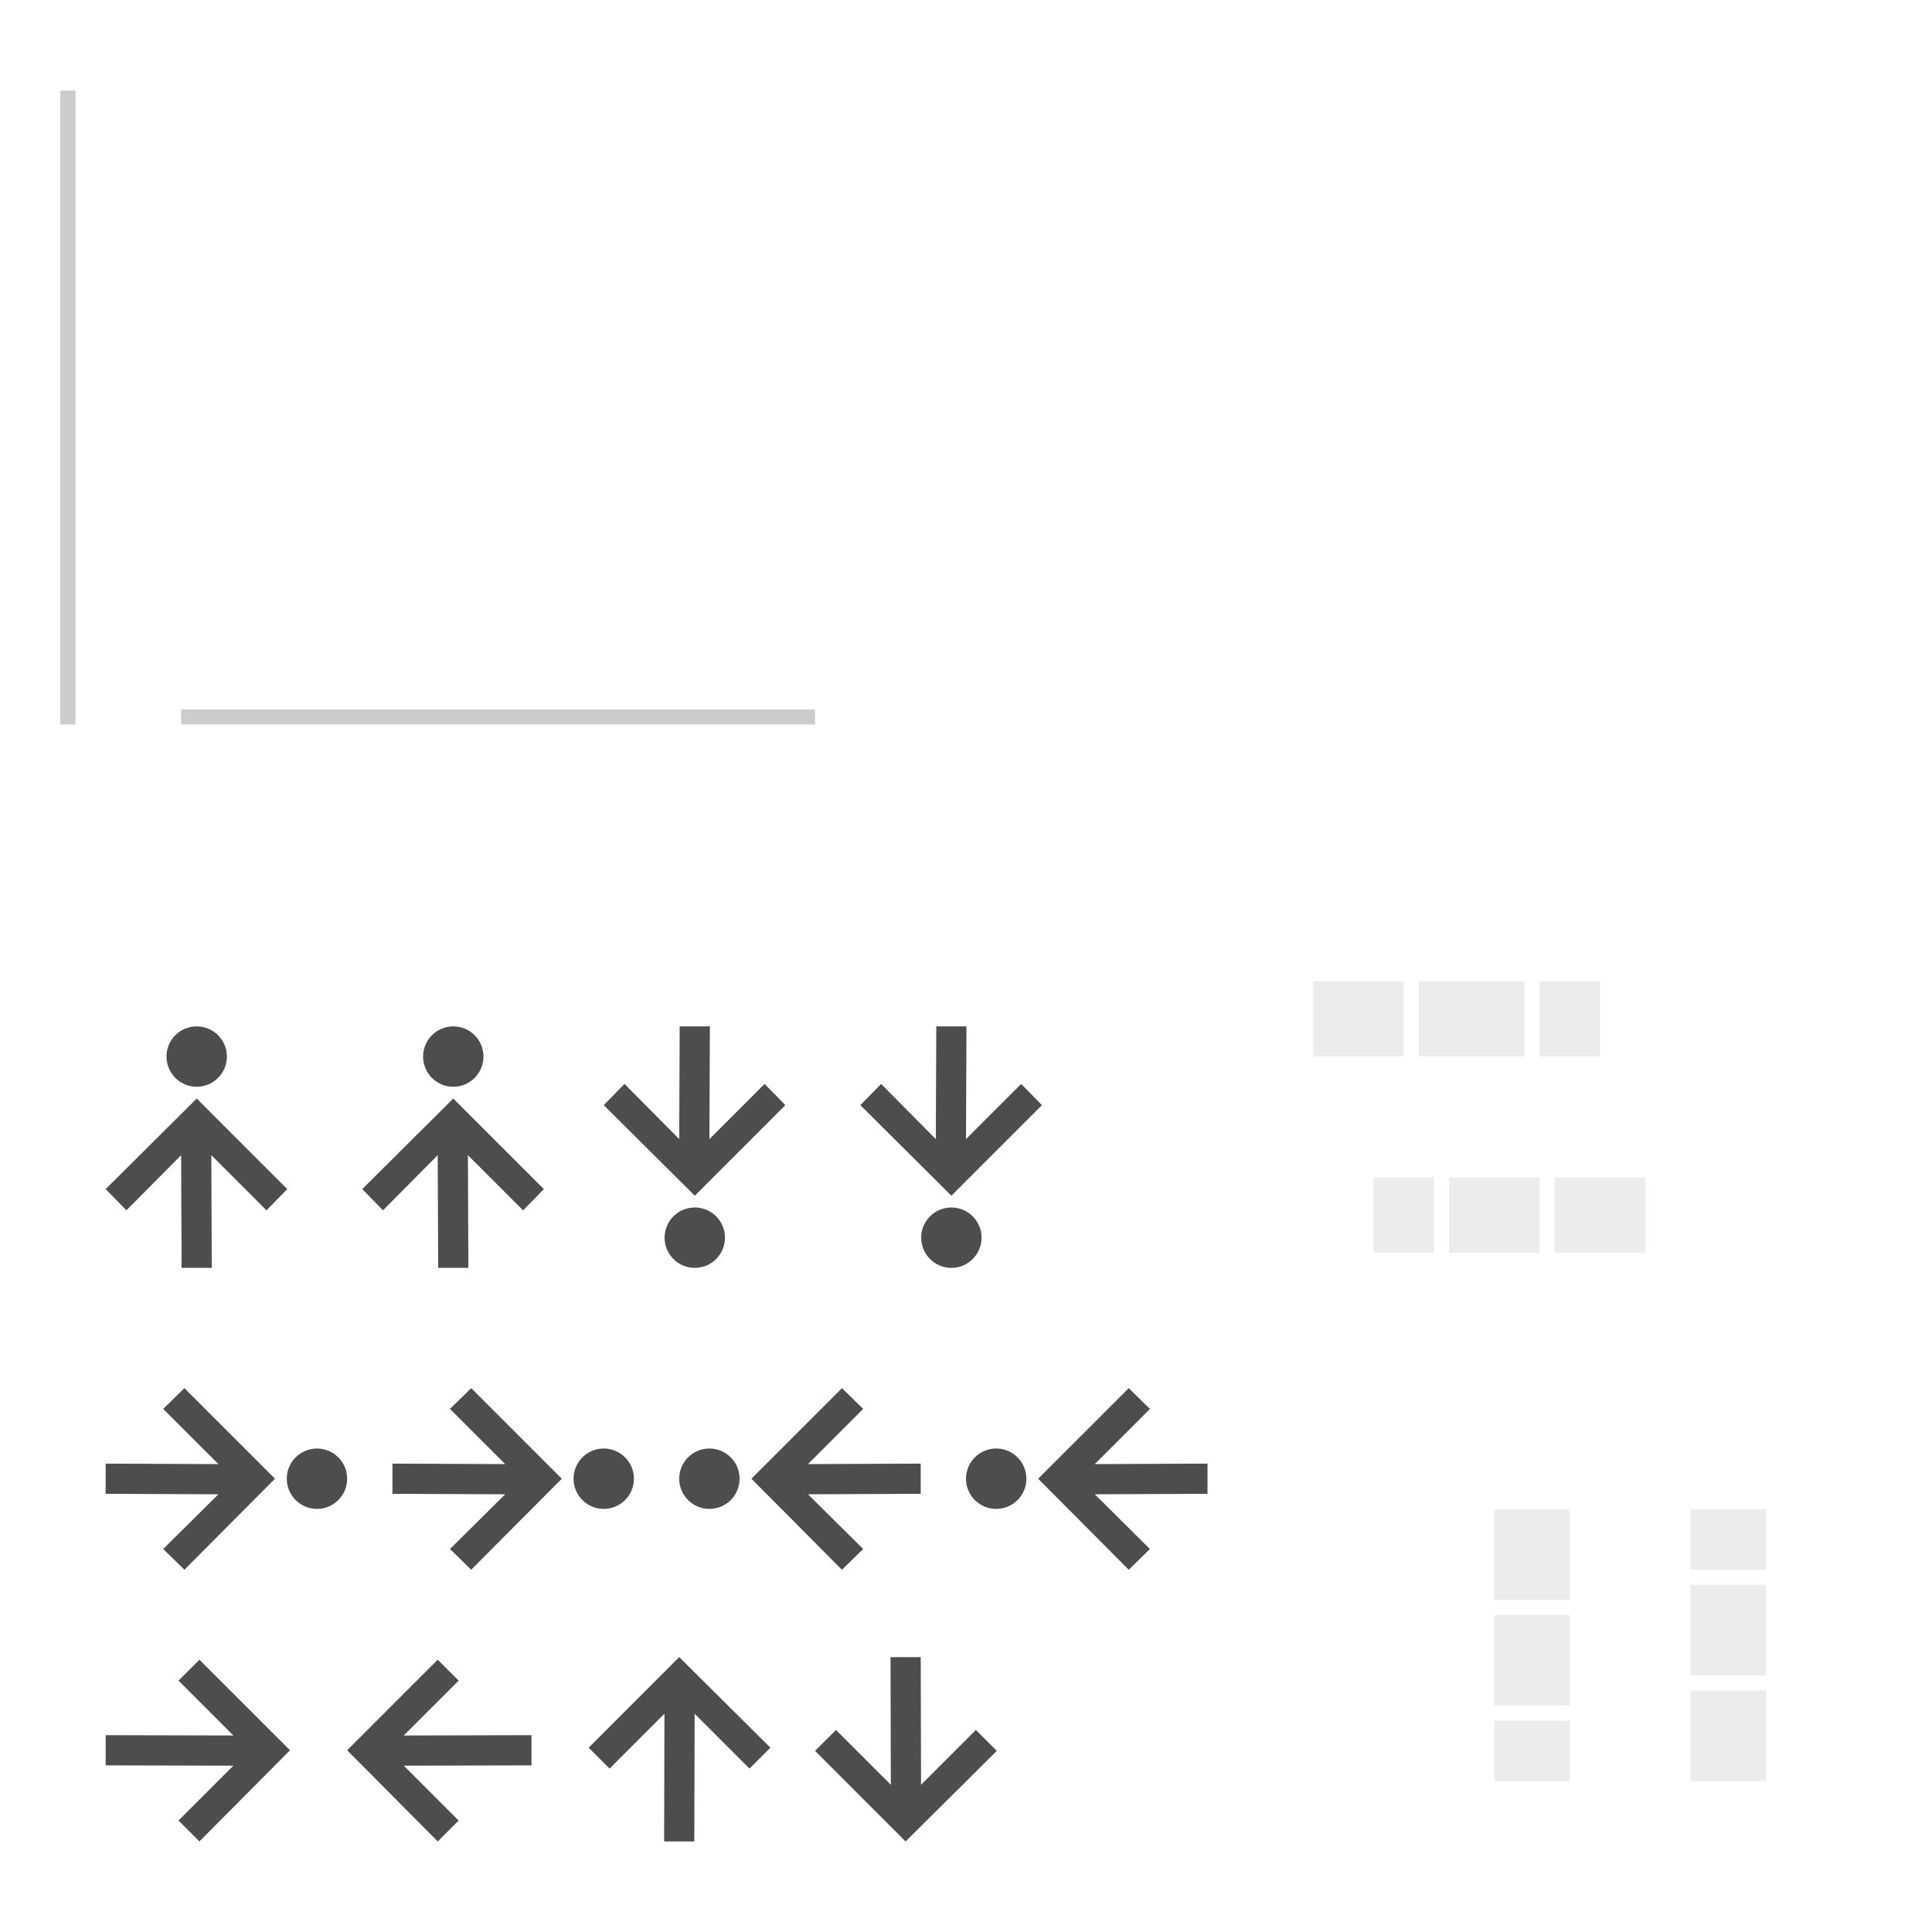
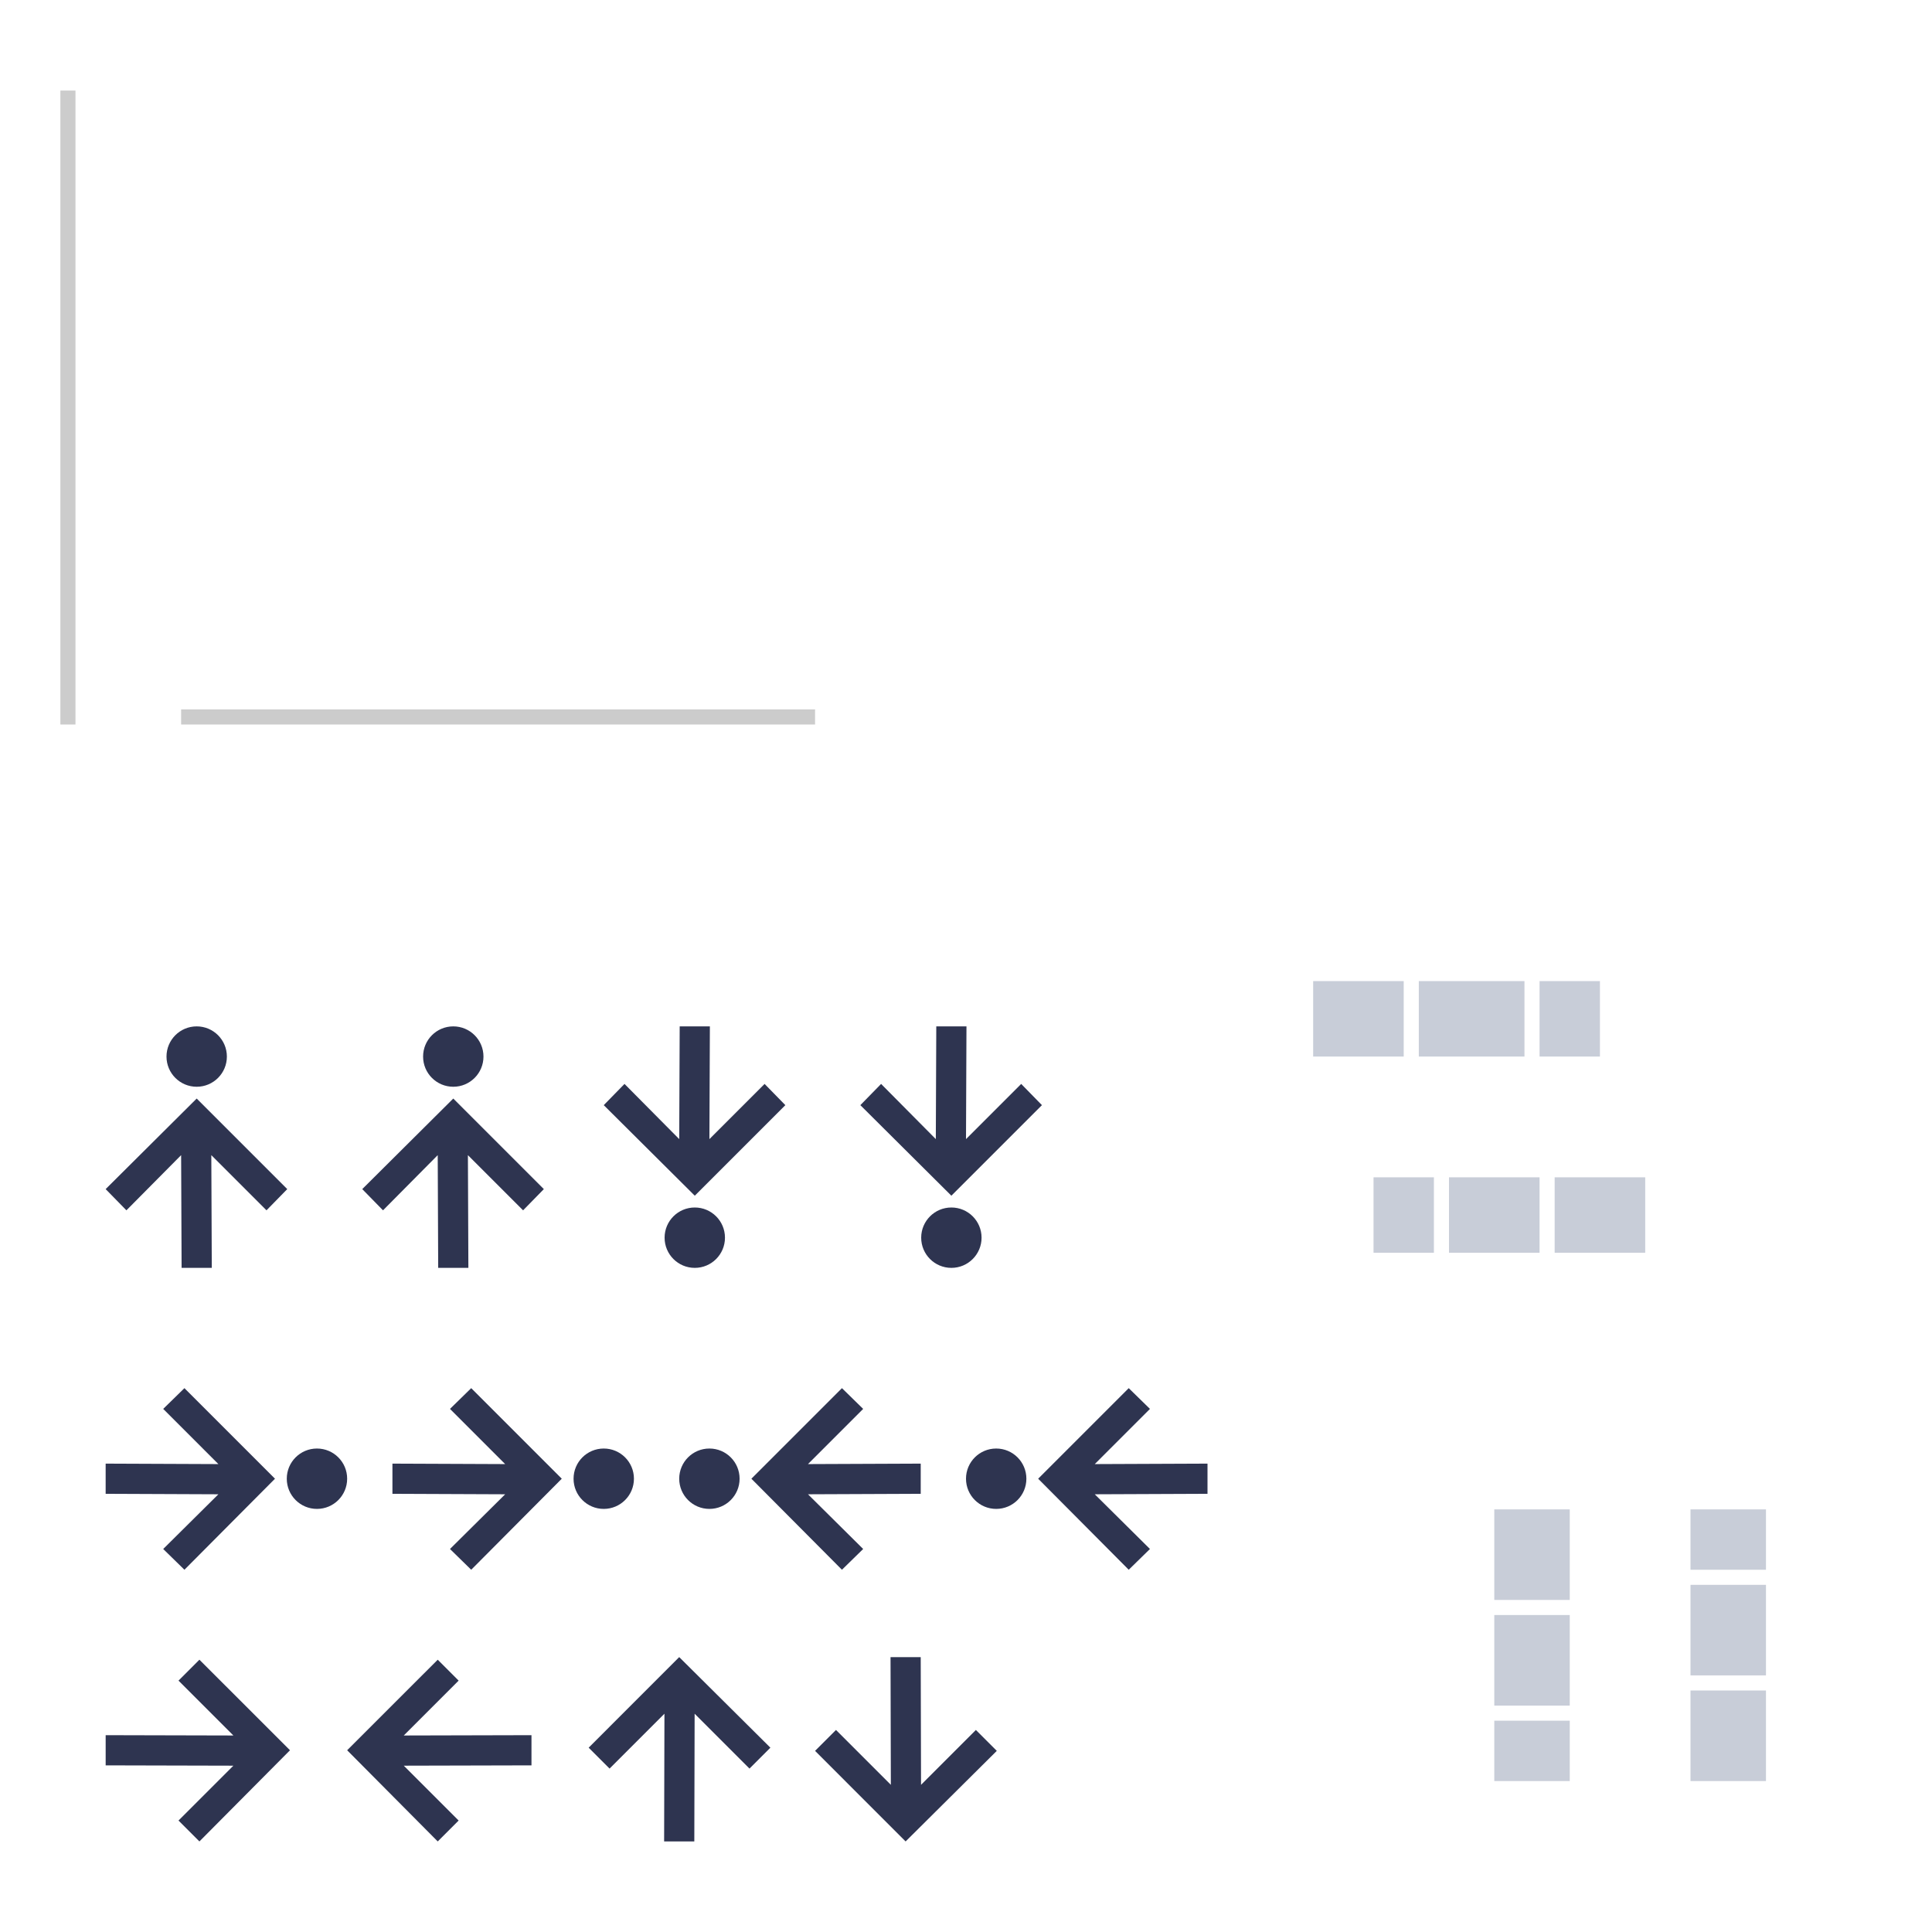
<svg xmlns="http://www.w3.org/2000/svg" xmlns:xlink="http://www.w3.org/1999/xlink" width="128" height="128" version="1" id="svg132">
  <defs id="defs19">
    <linearGradient id="linearGradient4303">
      <stop style="stop-color:#00626d" offset="0" id="stop2" />
      <stop style="stop-color:#4285f4" offset="1" id="stop4" />
    </linearGradient>
    <linearGradient id="linearGradient4291">
      <stop style="stop-color:#007584" offset="0" id="stop7" />
      <stop style="stop-color:#4285f4" offset="1" id="stop9" />
    </linearGradient>
    <linearGradient id="linearGradient4297" x1="266" x2="266" y1="108" y2="112" gradientUnits="userSpaceOnUse" xlink:href="#linearGradient4291" />
    <linearGradient id="linearGradient4301" x1="115" x2="115" y1="103" y2="107" gradientUnits="userSpaceOnUse" xlink:href="#linearGradient4303" />
    <linearGradient id="linearGradient4315" x1="266" x2="266" y1="121" y2="118" gradientUnits="userSpaceOnUse" xlink:href="#linearGradient4291" />
    <linearGradient id="linearGradient4317" x1="101" x2="101" y1="118" y2="114" gradientUnits="userSpaceOnUse" xlink:href="#linearGradient4303" />
    <linearGradient id="linearGradient4325" x1="268" x2="268" y1="112" y2="108" gradientUnits="userSpaceOnUse" xlink:href="#linearGradient4303" />
    <linearGradient id="linearGradient4333" x1="91" x2="95" y1="80.5" y2="80.5" gradientUnits="userSpaceOnUse" xlink:href="#linearGradient4303" />
    <linearGradient id="linearGradient4341" x1="106" x2="102" y1="67" y2="67" gradientUnits="userSpaceOnUse" xlink:href="#linearGradient4303" />
  </defs>
  <rect id="hint-stretch-borders" style="opacity:0.65;fill:#023812" width="5.221" height="5.403" x="-10" y="0" />
  <g id="north-center" transform="matrix(1,0,0,1.2,-152,-29.4)" style="stroke-width:0.913">
-     <path style="fill:#ececec;stroke-width:0.913" d="m 264,112 v 5 h 5 v -5 z" id="path22" />
+     <path style="fill:#c8cdd8;stroke-width:0.913" d="m 264,112 v 5 h 5 v -5 z" id="path22" />
  </g>
  <g id="north-top" style="fill:url(#linearGradient4297)" transform="translate(-152,-8)">
-     <path style="fill:#ececec" transform="translate(152,5)" d="m 112,103 v 1 1 2 h 5 v -2 -1 -1 z" id="path25" />
+     <path style="fill:#c8cdd8" transform="translate(152,5)" d="m 112,103 v 1 1 2 h 5 v -2 -1 -1 z" id="path25" />
  </g>
  <g id="north-bottom" transform="matrix(1,0,0,1.5,-152,-63.5)" style="stroke-width:0.816">
-     <path style="fill:#ececec;stroke-width:0.816" transform="translate(152,3)" d="m 112,114 v 3 1 h 5 v -1 -3 z" id="path28" />
+     <path style="fill:#c8cdd8;stroke-width:0.816" transform="translate(152,3)" d="m 112,114 v 3 1 h 5 v -1 -3 z" id="path28" />
  </g>
  <g id="south-center" transform="matrix(1,0,0,1.2,-165,-27.4)" style="stroke-width:0.913">
-     <path style="fill:#ececec;stroke-width:0.913" d="m 264,112 v 5 h 5 v -5 z" id="path31" />
+     <path style="fill:#c8cdd8;stroke-width:0.913" d="m 264,112 v 5 h 5 v -5 z" id="path31" />
  </g>
  <g id="south-top" transform="matrix(1,0,0,1.5,-165,-62)" style="stroke-width:0.816">
-     <path style="fill:#ececec;stroke-width:0.816" transform="translate(165,5)" d="m 99,103 v 1 1 2 h 5 v -2 -1 -1 z" id="path34" />
+     <path style="fill:#c8cdd8;stroke-width:0.816" transform="translate(165,5)" d="m 99,103 v 1 1 2 h 5 v -2 -1 -1 z" id="path34" />
  </g>
  <g id="south-bottom" style="fill:url(#linearGradient4315)" transform="translate(-165,-3)">
-     <path style="fill:#ececec" transform="translate(165,3)" d="m 99,114 0,3 0,1 5,0 0,-1 0,-3 -5,0 z" id="path37" />
+     <path style="fill:#c8cdd8" transform="translate(165,3)" d="m 99,114 0,3 0,1 5,0 0,-1 0,-3 -5,0 z" id="path37" />
  </g>
  <g id="east-center" transform="matrix(0,-1,1.4,0,-62.8,334)" style="stroke-width:0.845">
-     <path style="fill:#ececec;stroke-width:0.845" d="m 264,112 v 5 h 5 v -5 z" id="path40" />
+     <path style="fill:#c8cdd8;stroke-width:0.845" d="m 264,112 v 5 h 5 v -5 z" id="path40" />
  </g>
  <g id="east-left" transform="matrix(0,-1,1.5,0,-75,334)" style="stroke-width:0.816">
-     <path style="fill:#ececec;stroke-width:0.816" transform="rotate(90,158.5,175.5)" d="m 91,65 v 5 h 1 3 v -5 h -3 z" id="path43" />
+     <path style="fill:#c8cdd8;stroke-width:0.816" transform="rotate(90,158.5,175.5)" d="m 91,65 v 5 h 1 3 v -5 h -3 z" id="path43" />
  </g>
  <g id="east-right" transform="matrix(0,-1,1,0,-15,334)">
-     <path style="fill:#ececec" transform="matrix(0,1,-1,0,334,15)" d="m 102,65 0,5 3,0 1,0 0,-5 -1,0 -3,0 z" id="path46" />
+     <path style="fill:#c8cdd8" transform="matrix(0,1,-1,0,334,15)" d="m 102,65 0,5 3,0 1,0 0,-5 -1,0 -3,0 z" id="path46" />
  </g>
  <g id="west-center" transform="matrix(0,-1,1.2,0,-38.4,347)" style="stroke-width:0.913">
-     <path style="fill:#ececec;stroke-width:0.913" d="m 264,112 v 5 h 5 v -5 z" id="path49" />
+     <path style="fill:#c8cdd8;stroke-width:0.913" d="m 264,112 v 5 h 5 v -5 z" id="path49" />
  </g>
  <g id="west-left" style="fill:url(#linearGradient4325)" transform="matrix(0,-1,1,0,-17,347)">
-     <path style="fill:#ececec" transform="matrix(0,1,-1,0,347,17)" d="m 91,78 0,5 1,0 3,0 0,-5 -3,0 -1,0 z" id="path52" />
+     <path style="fill:#c8cdd8" transform="matrix(0,1,-1,0,347,17)" d="m 91,78 0,5 1,0 3,0 0,-5 -3,0 -1,0 z" id="path52" />
  </g>
  <g id="west-right" transform="matrix(0,-1,1.5,0,-72.5,347)" style="stroke-width:0.816">
-     <path style="fill:#ececec;stroke-width:0.816" transform="rotate(90,166,181)" d="m 102,78 v 5 h 3 1 v -5 h -1 z" id="path55" />
+     <path style="fill:#c8cdd8;stroke-width:0.816" transform="rotate(90,166,181)" d="m 102,78 v 5 h 3 1 v -5 h -1 z" id="path55" />
  </g>
  <g id="vertical-centerindicator" transform="translate(1,15)">
    <rect style="opacity:0.2;fill:#000000" width="42" height="1" x="11" y="32" id="rect58" />
    <rect style="fill:none" width="42" height="1" x="11" y="33" id="rect60" />
    <rect style="fill:none" width="42" height="1" x="11" y="31" id="rect62" />
  </g>
  <g id="horizontal-centerindicator" transform="translate(-4,17)">
    <rect style="opacity:0.2;fill:#000000" width="42" height="1" x="-31" y="8" transform="matrix(0,-1,1,0,0,0)" id="rect65" />
    <rect style="fill:none" width="42" height="1" x="-31" y="9" transform="matrix(0,-1,1,0,0,0)" id="rect67" />
    <rect style="fill:none" width="42" height="1" x="-31" y="7" transform="matrix(0,-1,1,0,0,0)" id="rect69" />
  </g>
  <g id="west-minslider" style="enable-background:new" transform="translate(5.0312,68.0032)">
    <g transform="translate(-405,100)" id="g74">
-       <path style="fill:#4d4d4d" d="m 419,-89.222 -1.375,1.406 -3.656,-3.656 0.031,7.469 -2,0 -0.031,-7.469 -3.625,3.656 -1.375,-1.406 6.031,-6 6,6 z m -4,-8.781 c 0,1.105 -0.895,2 -2,2 -1.105,0 -2,-0.895 -2,-2 0,-1.105 0.895,-2 2,-2 1.105,0 2,0.895 2,2 z" id="path72" />
+       <path style="fill:#2e3450" d="m 419,-89.222 -1.375,1.406 -3.656,-3.656 0.031,7.469 -2,0 -0.031,-7.469 -3.625,3.656 -1.375,-1.406 6.031,-6 6,6 z m -4,-8.781 c 0,1.105 -0.895,2 -2,2 -1.105,0 -2,-0.895 -2,-2 0,-1.105 0.895,-2 2,-2 1.105,0 2,0.895 2,2 z" id="path72" />
    </g>
  </g>
  <g id="north-offsetslider" style="enable-background:new" transform="translate(37,108.0004)">
    <g transform="translate(-385,98.003)" id="g79">
-       <path style="fill:#4d4d4d" d="m 387,-90.215 1.386,1.385 3.635,-3.635 -0.021,8.461 2,0 0.021,-8.461 3.634,3.635 1.385,-1.385 -6.041,-6.001 z" id="path77" />
+       <path style="fill:#2e3450" d="m 387,-90.215 1.386,1.385 3.635,-3.635 -0.021,8.461 2,0 0.021,-8.461 3.634,3.635 1.385,-1.385 -6.041,-6.001 z" id="path77" />
    </g>
  </g>
  <g id="north-maxslider" style="enable-background:new" transform="translate(6.9988,89.96885)">
    <g transform="translate(-325,99.003)" id="g84">
-       <path style="fill:#4d4d4d" d="m 330.22,-97.003 -1.406,1.375 3.656,3.656 -7.469,-0.031 0,2 7.469,0.031 -3.656,3.625 1.406,1.375 6,-6.031 -6,-6 z m 8.781,4 c -1.105,0 -2,0.895 -2,2 0,1.105 0.895,2 2,2 1.105,0 2,-0.895 2,-2 0,-1.105 -0.895,-2 -2,-2 z" id="path82" />
+       <path style="fill:#2e3450" d="m 330.22,-97.003 -1.406,1.375 3.656,3.656 -7.469,-0.031 0,2 7.469,0.031 -3.656,3.625 1.406,1.375 6,-6.031 -6,-6 z m 8.781,4 c -1.105,0 -2,0.895 -2,2 0,1.105 0.895,2 2,2 1.105,0 2,-0.895 2,-2 0,-1.105 -0.895,-2 -2,-2 z" id="path82" />
    </g>
  </g>
  <g id="east-offsetslider" style="enable-background:new" transform="translate(5.0016,107.9598)">
    <g transform="translate(-305,99.003)" id="g89">
-       <path style="fill:#4d4d4d" d="m 313.21,-97.003 -1.385,1.386 3.635,3.635 -8.461,-0.021 0,2 8.461,0.021 -3.635,3.634 1.385,1.385 6.001,-6.041 z" id="path87" />
+       <path style="fill:#2e3450" d="m 313.21,-97.003 -1.385,1.386 3.635,3.635 -8.461,-0.021 0,2 8.461,0.021 -3.635,3.634 1.385,1.385 6.001,-6.041 z" id="path87" />
    </g>
  </g>
  <g id="east-minslider" style="enable-background:new" transform="translate(22.0312,68.0032)">
    <g transform="translate(-405,100)" id="g94">
-       <path style="fill:#4d4d4d" d="m 419,-89.222 -1.375,1.406 -3.656,-3.656 0.031,7.469 -2,0 -0.031,-7.469 -3.625,3.656 -1.375,-1.406 6.031,-6 6,6 z m -4,-8.781 c 0,1.105 -0.895,2 -2,2 -1.105,0 -2,-0.895 -2,-2 0,-1.105 0.895,-2 2,-2 1.105,0 2,0.895 2,2 z" id="path92" />
+       <path style="fill:#2e3450" d="m 419,-89.222 -1.375,1.406 -3.656,-3.656 0.031,7.469 -2,0 -0.031,-7.469 -3.625,3.656 -1.375,-1.406 6.031,-6 6,6 z m -4,-8.781 c 0,1.105 -0.895,2 -2,2 -1.105,0 -2,-0.895 -2,-2 0,-1.105 0.895,-2 2,-2 1.105,0 2,0.895 2,2 z" id="path92" />
    </g>
  </g>
  <g id="west-maxslider" style="enable-background:new" transform="matrix(1,0,0,-1,38.0312,83.9968)">
    <g transform="translate(-405,100)" id="g99">
-       <path style="fill:#4d4d4d" d="m 419,-89.222 -1.375,1.406 -3.656,-3.656 0.031,7.469 -2,0 -0.031,-7.469 -3.625,3.656 -1.375,-1.406 6.031,-6 6,6 z m -4,-8.781 c 0,1.105 -0.895,2 -2,2 -1.105,0 -2,-0.895 -2,-2 0,-1.105 0.895,-2 2,-2 1.105,0 2,0.895 2,2 z" id="path97" />
+       <path style="fill:#2e3450" d="m 419,-89.222 -1.375,1.406 -3.656,-3.656 0.031,7.469 -2,0 -0.031,-7.469 -3.625,3.656 -1.375,-1.406 6.031,-6 6,6 z m -4,-8.781 c 0,1.105 -0.895,2 -2,2 -1.105,0 -2,-0.895 -2,-2 0,-1.105 0.895,-2 2,-2 1.105,0 2,0.895 2,2 z" id="path97" />
    </g>
  </g>
  <g id="east-maxslider" style="enable-background:new" transform="matrix(1,0,0,-1,55.0312,83.9968)">
    <g transform="translate(-405,100)" id="g104">
-       <path style="fill:#4d4d4d" d="m 419,-89.222 -1.375,1.406 -3.656,-3.656 0.031,7.469 -2,0 -0.031,-7.469 -3.625,3.656 -1.375,-1.406 6.031,-6 6,6 z m -4,-8.781 c 0,1.105 -0.895,2 -2,2 -1.105,0 -2,-0.895 -2,-2 0,-1.105 0.895,-2 2,-2 1.105,0 2,0.895 2,2 z" id="path102" />
+       <path style="fill:#2e3450" d="m 419,-89.222 -1.375,1.406 -3.656,-3.656 0.031,7.469 -2,0 -0.031,-7.469 -3.625,3.656 -1.375,-1.406 6.031,-6 6,6 z m -4,-8.781 c 0,1.105 -0.895,2 -2,2 -1.105,0 -2,-0.895 -2,-2 0,-1.105 0.895,-2 2,-2 1.105,0 2,0.895 2,2 z" id="path102" />
    </g>
  </g>
  <g id="south-maxslider" style="enable-background:new" transform="translate(25.9988,89.96885)">
    <g transform="translate(-325,99.003)" id="g109">
-       <path style="fill:#4d4d4d" d="m 330.22,-97.003 -1.406,1.375 3.656,3.656 -7.469,-0.031 0,2 7.469,0.031 -3.656,3.625 1.406,1.375 6,-6.031 -6,-6 z m 8.781,4 c -1.105,0 -2,0.895 -2,2 0,1.105 0.895,2 2,2 1.105,0 2,-0.895 2,-2 0,-1.105 -0.895,-2 -2,-2 z" id="path107" />
+       <path style="fill:#2e3450" d="m 330.22,-97.003 -1.406,1.375 3.656,3.656 -7.469,-0.031 0,2 7.469,0.031 -3.656,3.625 1.406,1.375 6,-6.031 -6,-6 z m 8.781,4 c -1.105,0 -2,0.895 -2,2 0,1.105 0.895,2 2,2 1.105,0 2,-0.895 2,-2 0,-1.105 -0.895,-2 -2,-2 z" id="path107" />
    </g>
  </g>
  <g id="north-minslider" style="enable-background:new" transform="matrix(-1,0,0,1,61.0012,89.96885)">
    <g transform="translate(-325,99.003)" id="g114">
-       <path style="fill:#4d4d4d" d="m 330.22,-97.003 -1.406,1.375 3.656,3.656 -7.469,-0.031 0,2 7.469,0.031 -3.656,3.625 1.406,1.375 6,-6.031 -6,-6 z m 8.781,4 c -1.105,0 -2,0.895 -2,2 0,1.105 0.895,2 2,2 1.105,0 2,-0.895 2,-2 0,-1.105 -0.895,-2 -2,-2 z" id="path112" />
+       <path style="fill:#2e3450" d="m 330.22,-97.003 -1.406,1.375 3.656,3.656 -7.469,-0.031 0,2 7.469,0.031 -3.656,3.625 1.406,1.375 6,-6.031 -6,-6 z m 8.781,4 c -1.105,0 -2,0.895 -2,2 0,1.105 0.895,2 2,2 1.105,0 2,-0.895 2,-2 0,-1.105 -0.895,-2 -2,-2 z" id="path112" />
    </g>
  </g>
  <g id="south-minslider" style="enable-background:new" transform="matrix(-1,0,0,1,80.0012,89.96885)">
    <g transform="translate(-325,99.003)" id="g119">
-       <path style="fill:#4d4d4d" d="m 330.22,-97.003 -1.406,1.375 3.656,3.656 -7.469,-0.031 0,2 7.469,0.031 -3.656,3.625 1.406,1.375 6,-6.031 -6,-6 z m 8.781,4 c -1.105,0 -2,0.895 -2,2 0,1.105 0.895,2 2,2 1.105,0 2,-0.895 2,-2 0,-1.105 -0.895,-2 -2,-2 z" id="path117" />
+       <path style="fill:#2e3450" d="m 330.22,-97.003 -1.406,1.375 3.656,3.656 -7.469,-0.031 0,2 7.469,0.031 -3.656,3.625 1.406,1.375 6,-6.031 -6,-6 z m 8.781,4 c -1.105,0 -2,0.895 -2,2 0,1.105 0.895,2 2,2 1.105,0 2,-0.895 2,-2 0,-1.105 -0.895,-2 -2,-2 z" id="path117" />
    </g>
  </g>
  <g id="west-offsetslider" style="enable-background:new" transform="matrix(-1,0,0,1,37.2109,107.9598)">
    <g transform="translate(-305,99.003)" id="g124">
-       <path style="fill:#4d4d4d" d="m 313.21,-97.003 -1.385,1.386 3.635,3.635 -8.461,-0.021 0,2 8.461,0.021 -3.635,3.634 1.385,1.385 6.001,-6.041 z" id="path122" />
+       <path style="fill:#2e3450" d="m 313.21,-97.003 -1.385,1.386 3.635,3.635 -8.461,-0.021 0,2 8.461,0.021 -3.635,3.634 1.385,1.385 6.001,-6.041 z" id="path122" />
    </g>
  </g>
  <g id="south-offsetslider" style="enable-background:new" transform="matrix(1,0,0,-1,52,123.7871)">
    <g transform="translate(-385,98.003)" id="g129">
-       <path style="fill:#4d4d4d" d="m 387,-90.215 1.386,1.385 3.635,-3.635 -0.021,8.461 2,0 0.021,-8.461 3.634,3.635 1.385,-1.385 -6.041,-6.001 z" id="path127" />
+       <path style="fill:#2e3450" d="m 387,-90.215 1.386,1.385 3.635,-3.635 -0.021,8.461 2,0 0.021,-8.461 3.634,3.635 1.385,-1.385 -6.041,-6.001 z" id="path127" />
    </g>
  </g>
</svg>
